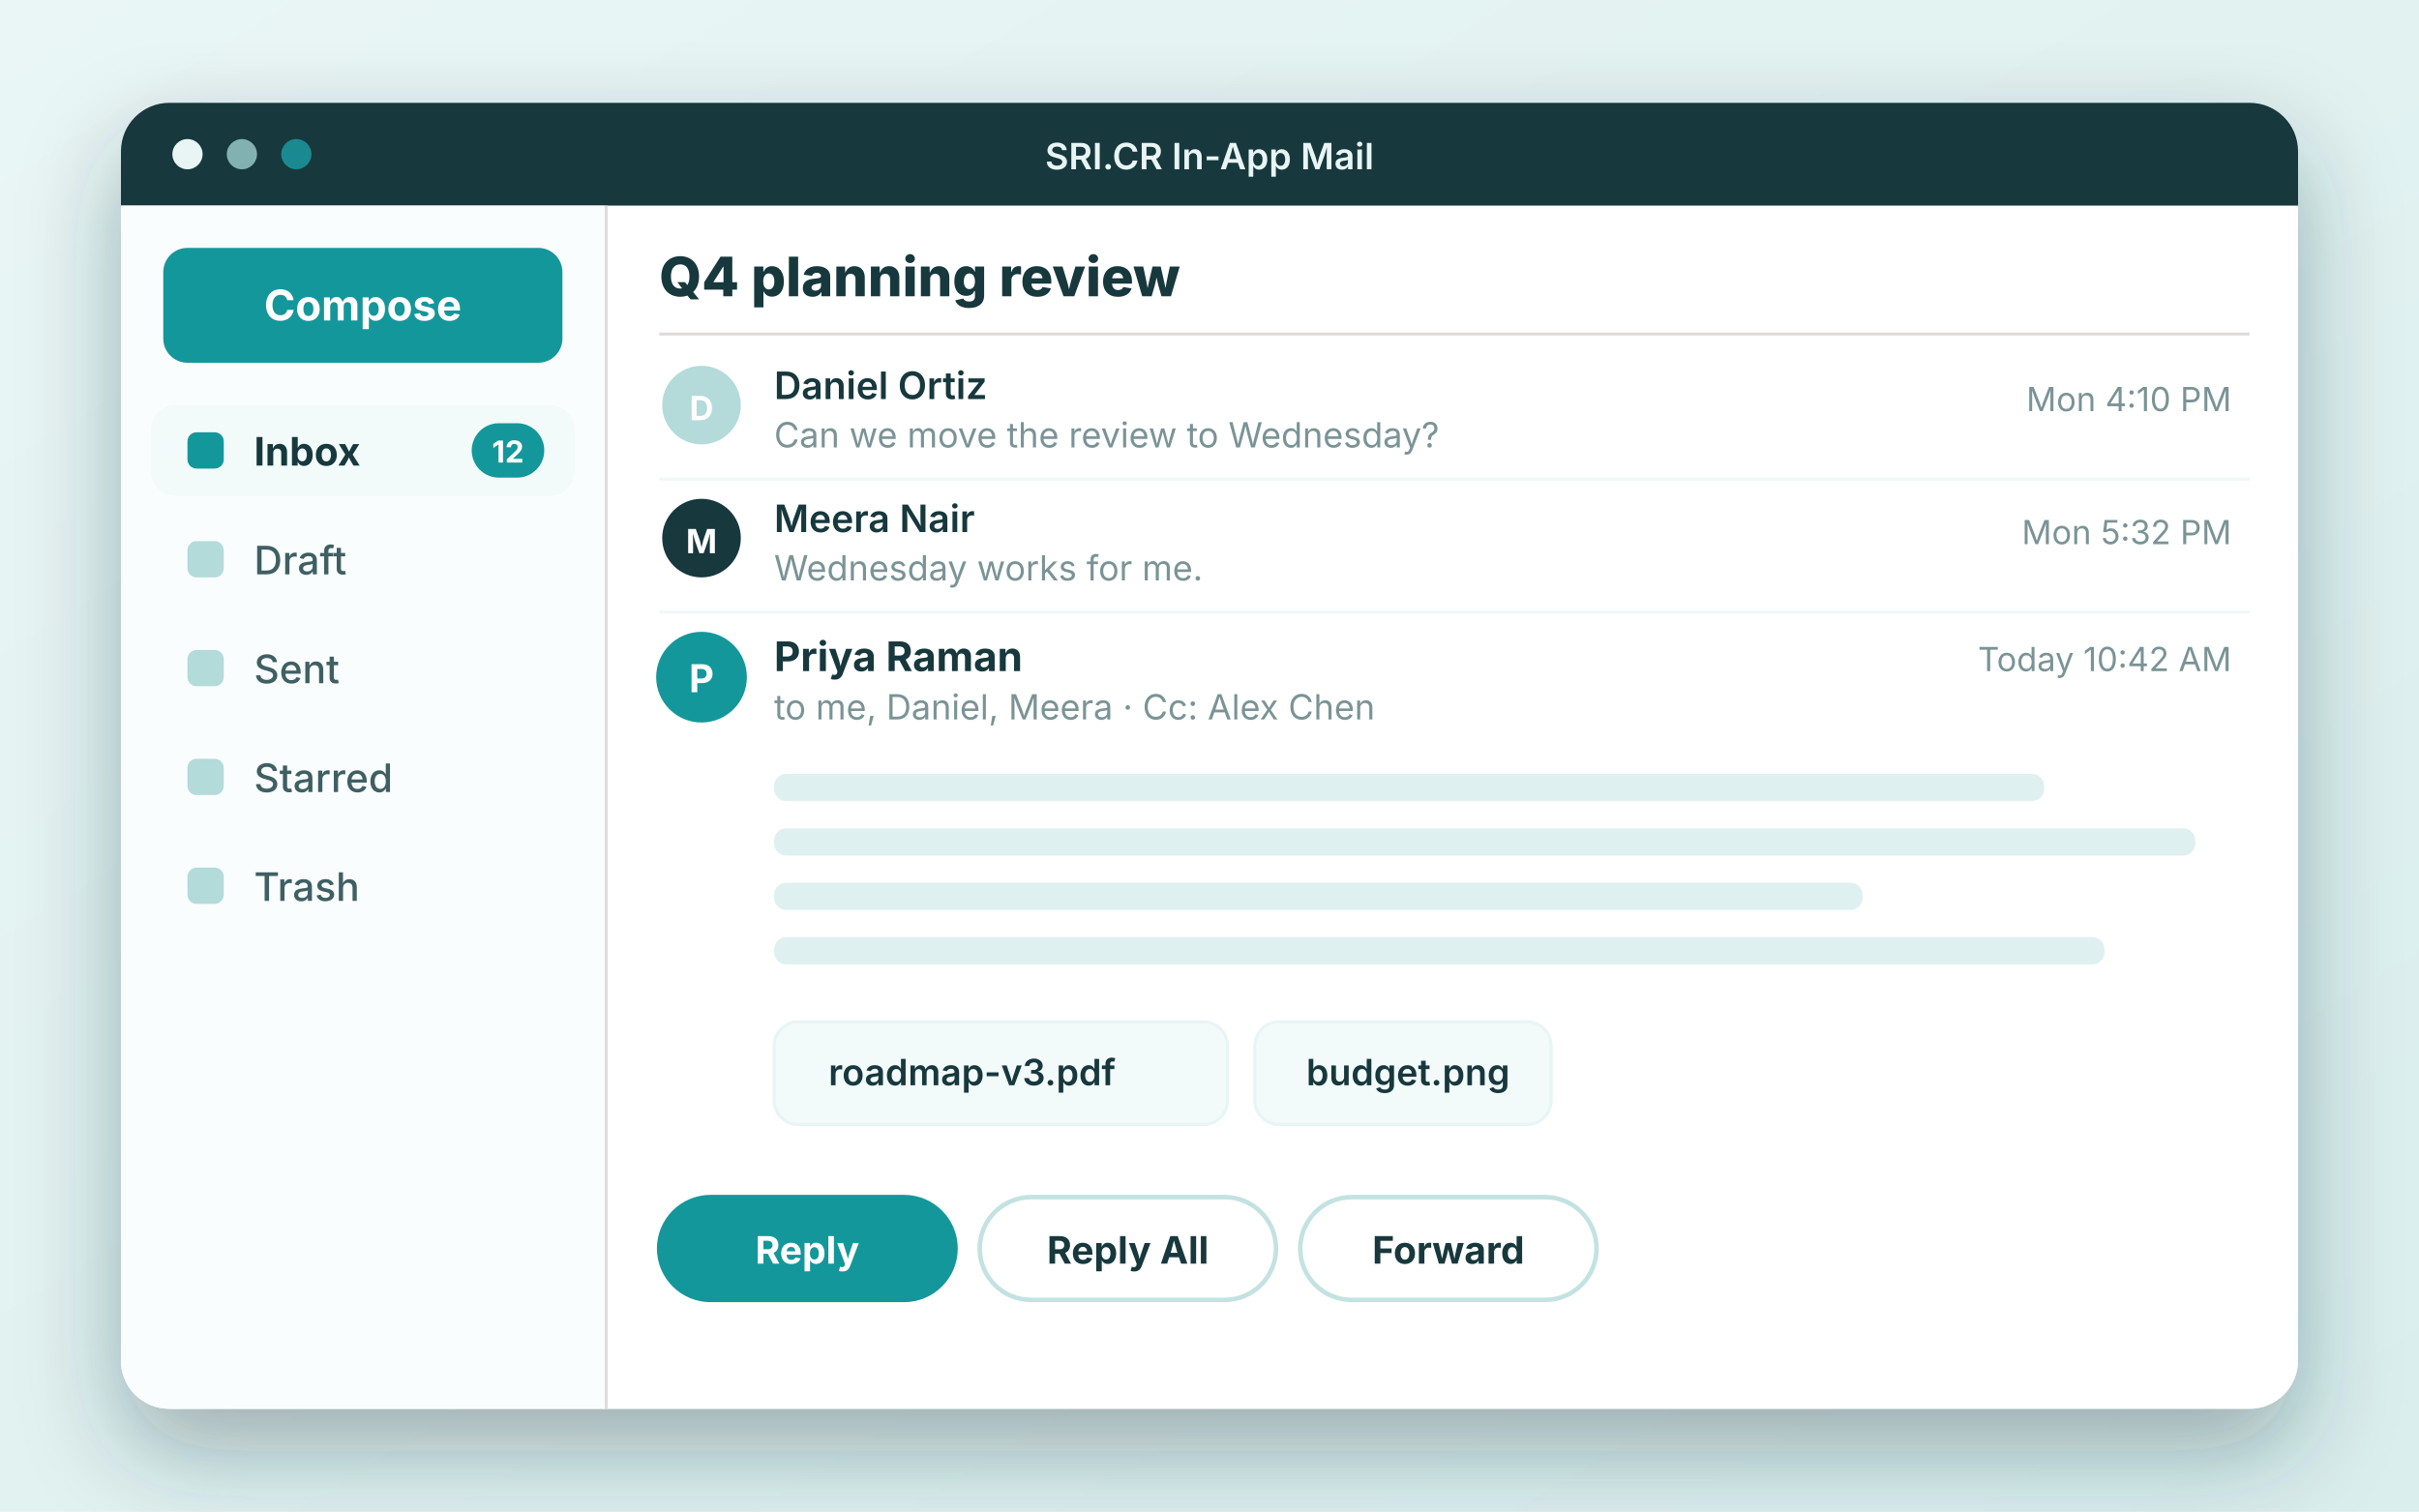
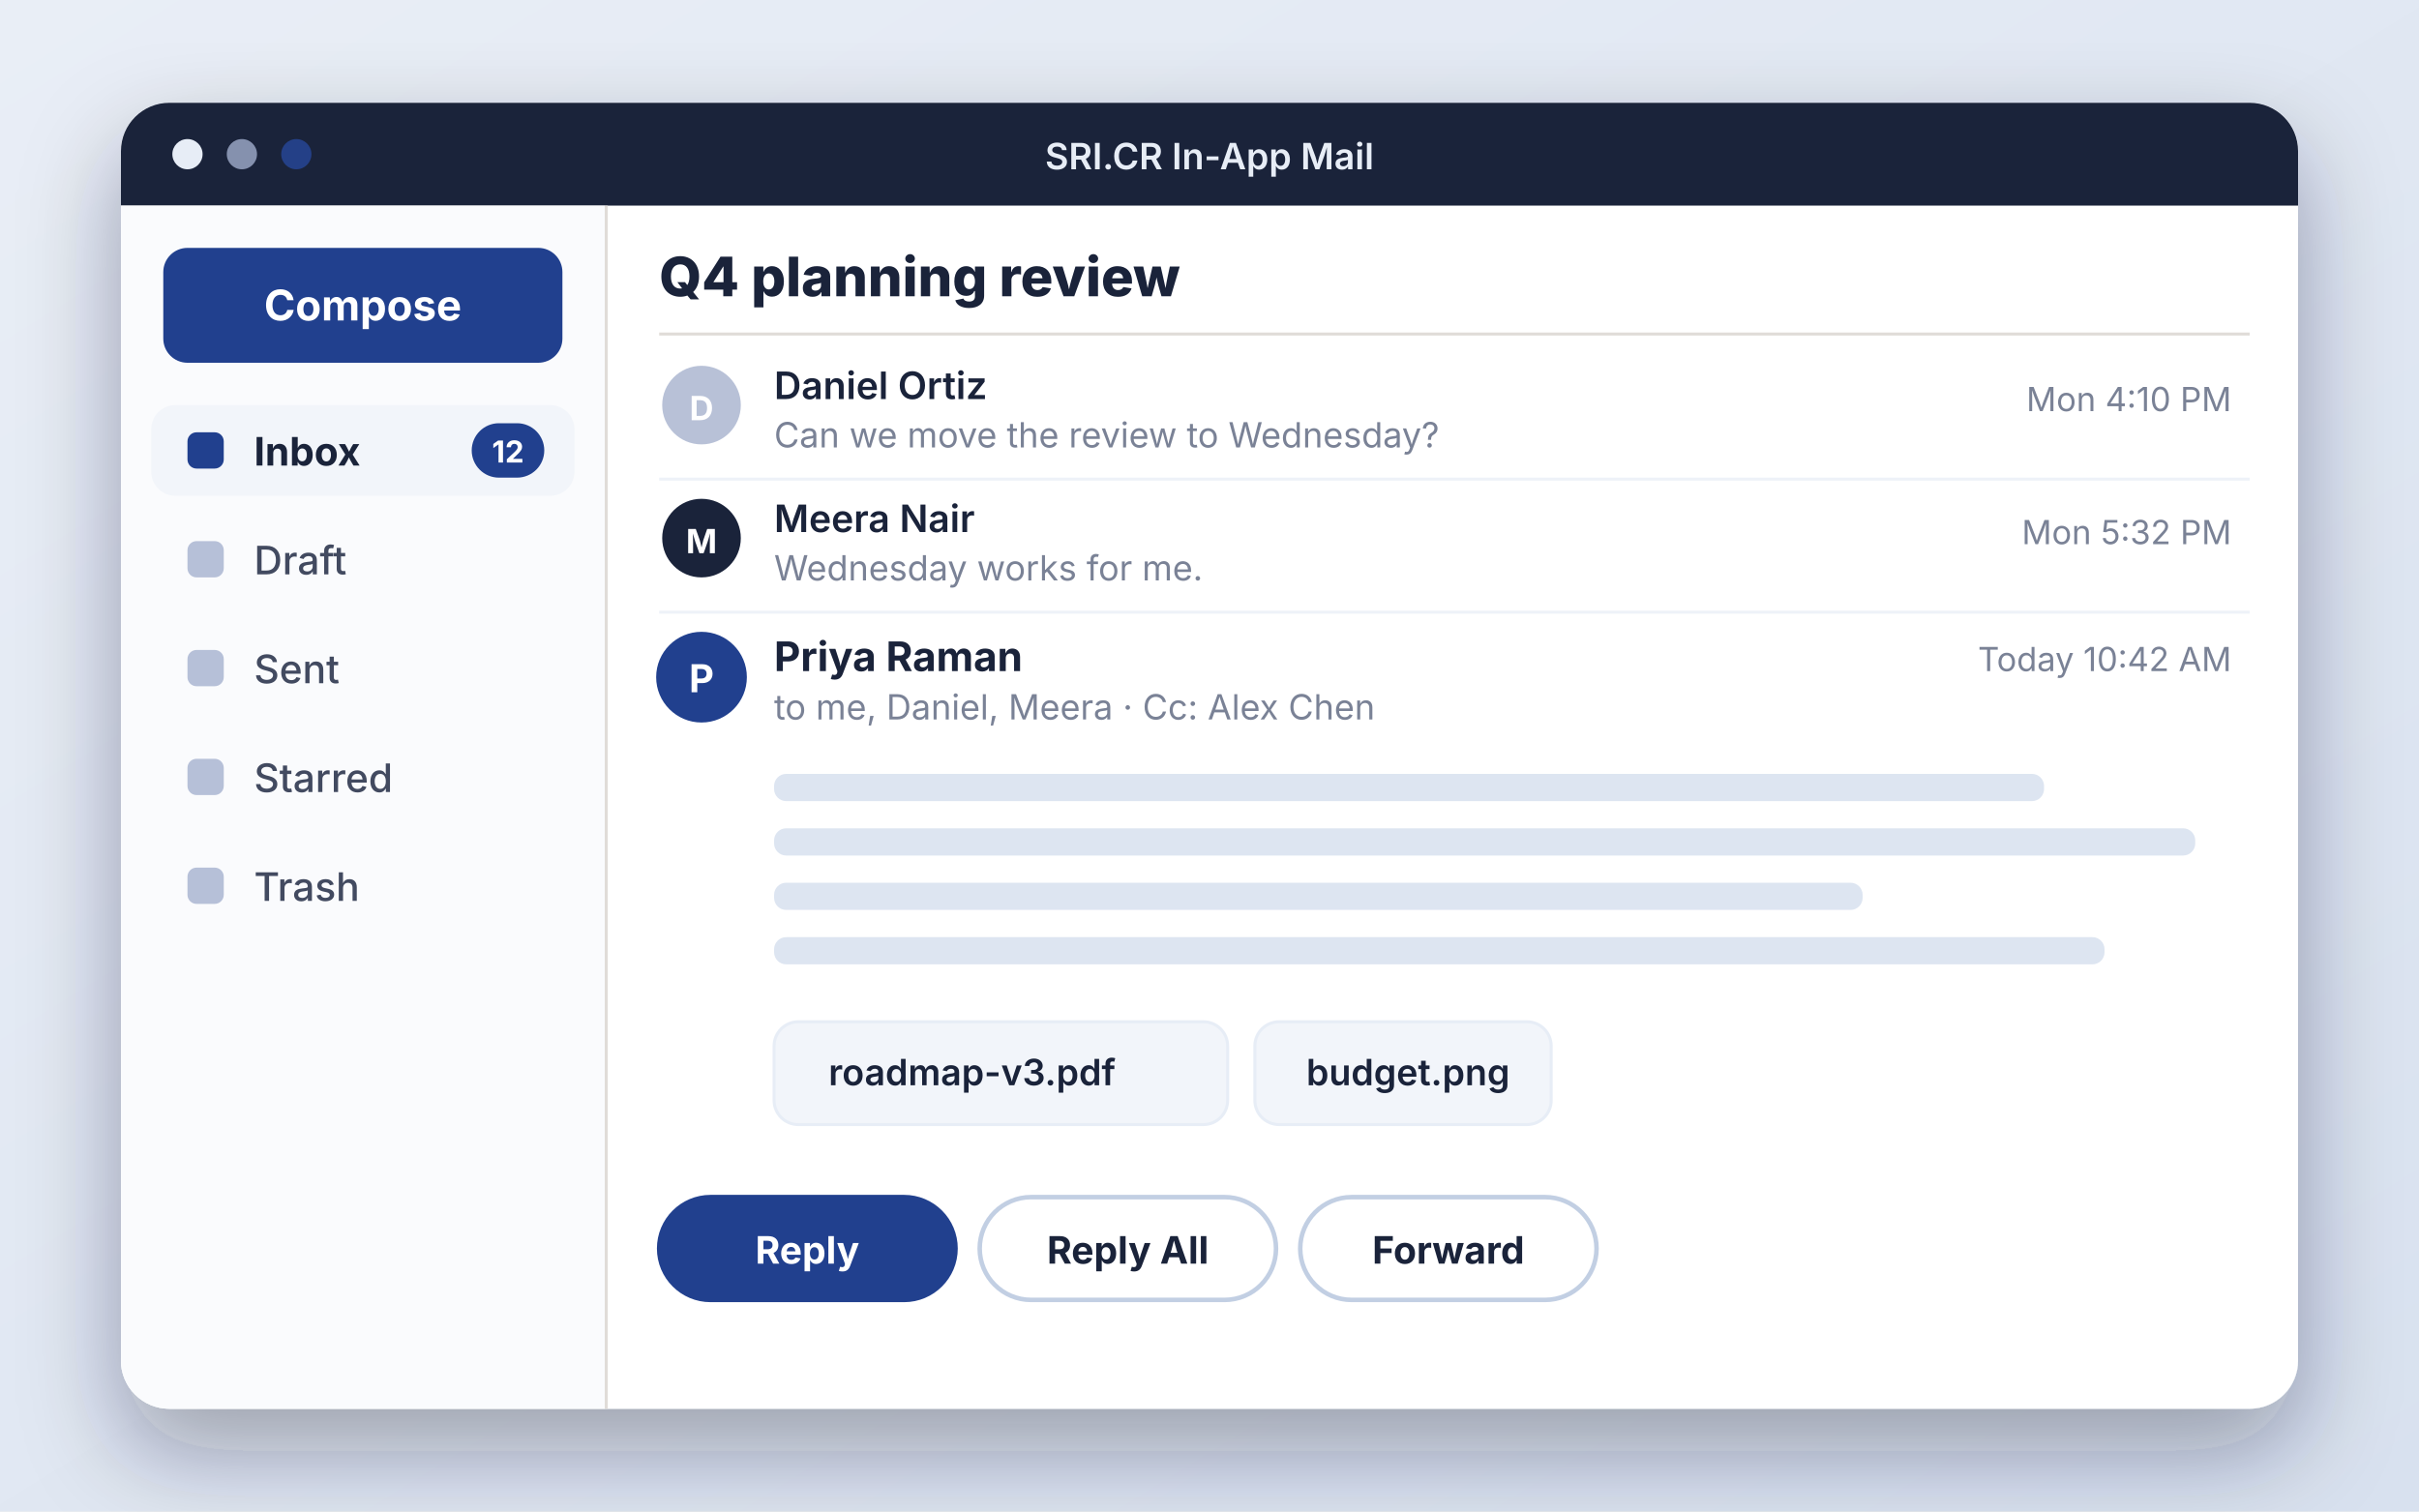
<svg xmlns="http://www.w3.org/2000/svg" viewBox="0 0 800 500" width="1600" height="1000" font-family="Inter, 'Segoe UI', Arial, sans-serif">
  <defs>
    <linearGradient id="bg" x1="0" y1="0" x2="1" y2="1">
-       <stop offset="0" stop-color="#e9f6f5" />
-       <stop offset="1" stop-color="#d9eeed" />
+       <stop offset="0" stop-color="#e9eef6" />
+       <stop offset="1" stop-color="#d8e1ef" />
    </linearGradient>
    <filter id="sh" x="-10%" y="-10%" width="120%" height="130%">
-       <feDropShadow dx="0" dy="14" stdDeviation="16" flood-color="#17383d" flood-opacity=".35" />
+       <feDropShadow dx="0" dy="14" stdDeviation="16" flood-color="#1a233a" flood-opacity=".35" />
    </filter>
  </defs>
  <rect width="800" height="500" fill="url(#bg)" />
  <g filter="url(#sh)">
    <rect x="40" y="34" width="720" height="432" rx="16" fill="#fff" />
  </g>
  <clipPath id="w">
    <rect x="40" y="34" width="720" height="432" rx="16" />
  </clipPath>
  <g clip-path="url(#w)">
-     <rect x="40" y="34" width="720" height="34" fill="#17383d" />
-     <circle cx="62" cy="51" r="5" fill="#e8f5f4" />
-     <circle cx="80" cy="51" r="5" fill="#9ccfcf" opacity=".8" />
-     <circle cx="98" cy="51" r="5" fill="#1b8a90" />
-     <text x="400" y="56" font-size="12" font-weight="600" fill="#e8f5f4" text-anchor="middle">SRI.CR In-App Mail</text>
-     <rect x="40" y="68" width="160" height="398" fill="#fafdfd" />
+     <rect x="40" y="34" width="720" height="34" fill="#1a233a" />
+     <circle cx="62" cy="51" r="5" fill="#e7edf6" />
+     <circle cx="80" cy="51" r="5" fill="#a0accb" opacity=".8" />
+     <circle cx="98" cy="51" r="5" fill="#244087" />
+     <text x="400" y="56" font-size="12" font-weight="600" fill="#e7edf6" text-anchor="middle">SRI.CR In-App Mail</text>
+     <rect x="40" y="68" width="160" height="398" fill="#fafbfd" />
    <rect x="200" y="68" width="1" height="398" fill="#e0dcd8" />
-     <rect x="54" y="82" width="132" height="38" rx="8" fill="#14979b" />
+     <rect x="54" y="82" width="132" height="38" rx="8" fill="#21408e" />
    <text x="120" y="106" font-size="14" font-weight="700" fill="#fff" text-anchor="middle">Compose</text>
-     <rect x="50" y="134" width="140" height="30" rx="8" fill="#f2fafa" />
-     <rect x="62" y="143" width="12" height="12" rx="3" fill="#14979b" />
-     <text x="84" y="154" font-size="13" font-weight="700" fill="#17383d">Inbox</text>
-     <rect x="156" y="140" width="24" height="18" rx="9" fill="#14979b" />
+     <rect x="50" y="134" width="140" height="30" rx="8" fill="#f2f5fa" />
+     <rect x="62" y="143" width="12" height="12" rx="3" fill="#21408e" />
+     <text x="84" y="154" font-size="13" font-weight="700" fill="#1a233a">Inbox</text>
+     <rect x="156" y="140" width="24" height="18" rx="9" fill="#21408e" />
    <text x="168" y="153" font-size="10" font-weight="700" fill="#fff" text-anchor="middle">12</text>
-     <rect x="62" y="179" width="12" height="12" rx="3" fill="#b3dbda" />
-     <text x="84" y="190" font-size="13" font-weight="500" fill="#3f5f63">Draft</text>
-     <rect x="62" y="215" width="12" height="12" rx="3" fill="#b3dbda" />
-     <text x="84" y="226" font-size="13" font-weight="500" fill="#3f5f63">Sent</text>
-     <rect x="62" y="251" width="12" height="12" rx="3" fill="#b3dbda" />
-     <text x="84" y="262" font-size="13" font-weight="500" fill="#3f5f63">Starred</text>
-     <rect x="62" y="287" width="12" height="12" rx="3" fill="#b3dbda" />
-     <text x="84" y="298" font-size="13" font-weight="500" fill="#3f5f63">Trash</text>
-     <text x="218" y="98" font-size="18" font-weight="800" fill="#17383d">Q4 planning review</text>
+     <rect x="62" y="179" width="12" height="12" rx="3" fill="#b6c0d8" />
+     <text x="84" y="190" font-size="13" font-weight="500" fill="#424a60">Draft</text>
+     <rect x="62" y="215" width="12" height="12" rx="3" fill="#b6c0d8" />
+     <text x="84" y="226" font-size="13" font-weight="500" fill="#424a60">Sent</text>
+     <rect x="62" y="251" width="12" height="12" rx="3" fill="#b6c0d8" />
+     <text x="84" y="262" font-size="13" font-weight="500" fill="#424a60">Starred</text>
+     <rect x="62" y="287" width="12" height="12" rx="3" fill="#b6c0d8" />
+     <text x="84" y="298" font-size="13" font-weight="500" fill="#424a60">Trash</text>
+     <text x="218" y="98" font-size="18" font-weight="800" fill="#1a233a">Q4 planning review</text>
    <rect x="218" y="110" width="526" height="1" fill="#e0dcd8" />
-     <circle cx="232" cy="134" r="13" fill="#b5dada" />
+     <circle cx="232" cy="134" r="13" fill="#b8c1d7" />
    <text x="232" y="139" font-size="11.05" font-weight="700" fill="#fff" text-anchor="middle">D</text>
-     <text x="256" y="132" font-size="12.5" font-weight="600" fill="#17383d">Daniel Ortiz</text>
-     <text x="256" y="148" font-size="11.5" font-weight="400" fill="#7a9396">Can we move the review to Wednesday?</text>
-     <text x="738" y="136" font-size="11" font-weight="400" fill="#7a9396" text-anchor="end">Mon 4:10 PM</text>
-     <rect x="218" y="158" width="526" height="1" fill="#eef8f7" />
-     <circle cx="232" cy="178" r="13" fill="#17383d" />
+     <text x="256" y="132" font-size="12.5" font-weight="600" fill="#1a233a">Daniel Ortiz</text>
+     <text x="256" y="148" font-size="11.5" font-weight="400" fill="#7a8296">Can we move the review to Wednesday?</text>
+     <text x="738" y="136" font-size="11" font-weight="400" fill="#7a8296" text-anchor="end">Mon 4:10 PM</text>
+     <rect x="218" y="158" width="526" height="1" fill="#eef2f8" />
+     <circle cx="232" cy="178" r="13" fill="#1a233a" />
    <text x="232" y="183" font-size="11.05" font-weight="700" fill="#fff" text-anchor="middle">M</text>
-     <text x="256" y="176" font-size="12.5" font-weight="600" fill="#17383d">Meera Nair</text>
-     <text x="256" y="192" font-size="11.5" font-weight="400" fill="#7a9396">Wednesday works for me.</text>
-     <text x="738" y="180" font-size="11" font-weight="400" fill="#7a9396" text-anchor="end">Mon 5:32 PM</text>
-     <rect x="218" y="202" width="526" height="1" fill="#eef8f7" />
-     <circle cx="232" cy="224" r="15" fill="#14979b" />
+     <text x="256" y="176" font-size="12.5" font-weight="600" fill="#1a233a">Meera Nair</text>
+     <text x="256" y="192" font-size="11.5" font-weight="400" fill="#7a8296">Wednesday works for me.</text>
+     <text x="738" y="180" font-size="11" font-weight="400" fill="#7a8296" text-anchor="end">Mon 5:32 PM</text>
+     <rect x="218" y="202" width="526" height="1" fill="#eef2f8" />
+     <circle cx="232" cy="224" r="15" fill="#21408e" />
    <text x="232" y="229" font-size="12.75" font-weight="700" fill="#fff" text-anchor="middle">P</text>
-     <text x="256" y="222" font-size="13.5" font-weight="700" fill="#17383d">Priya Raman</text>
-     <text x="256" y="238" font-size="11.5" font-weight="400" fill="#7a9396">to me, Daniel, Meera   ·   Cc: Alex Chen</text>
-     <text x="738" y="222" font-size="11" font-weight="400" fill="#7a9396" text-anchor="end">Today 10:42 AM</text>
-     <rect x="256" y="256" width="420" height="9" rx="4" fill="#def0ef" />
-     <rect x="256" y="274" width="470" height="9" rx="4" fill="#def0ef" />
-     <rect x="256" y="292" width="360" height="9" rx="4" fill="#def0ef" />
-     <rect x="256" y="310" width="440" height="9" rx="4" fill="#def0ef" />
-     <rect x="256" y="338" width="150" height="34" rx="8" fill="#f2fafa" stroke="#e8f5f4" />
-     <text x="274" y="359" font-size="12" font-weight="600" fill="#17383d">roadmap-v3.pdf</text>
-     <rect x="415" y="338" width="98" height="34" rx="8" fill="#f2fafa" stroke="#e8f5f4" />
-     <text x="432" y="359" font-size="12" font-weight="600" fill="#17383d">budget.png</text>
-     <rect x="218" y="396" width="98" height="34" rx="17" fill="#14979b" stroke="#14979b" stroke-width="1.5" />
+     <text x="256" y="222" font-size="13.5" font-weight="700" fill="#1a233a">Priya Raman</text>
+     <text x="256" y="238" font-size="11.5" font-weight="400" fill="#7a8296">to me, Daniel, Meera   ·   Cc: Alex Chen</text>
+     <text x="738" y="222" font-size="11" font-weight="400" fill="#7a8296" text-anchor="end">Today 10:42 AM</text>
+     <rect x="256" y="256" width="420" height="9" rx="4" fill="#dde5f1" />
+     <rect x="256" y="274" width="470" height="9" rx="4" fill="#dde5f1" />
+     <rect x="256" y="292" width="360" height="9" rx="4" fill="#dde5f1" />
+     <rect x="256" y="310" width="440" height="9" rx="4" fill="#dde5f1" />
+     <rect x="256" y="338" width="150" height="34" rx="8" fill="#f2f5fa" stroke="#e7edf6" />
+     <text x="274" y="359" font-size="12" font-weight="600" fill="#1a233a">roadmap-v3.pdf</text>
+     <rect x="415" y="338" width="98" height="34" rx="8" fill="#f2f5fa" stroke="#e7edf6" />
+     <text x="432" y="359" font-size="12" font-weight="600" fill="#1a233a">budget.png</text>
+     <rect x="218" y="396" width="98" height="34" rx="17" fill="#21408e" stroke="#21408e" stroke-width="1.5" />
    <text x="267" y="418" font-size="12.5" font-weight="700" fill="#fff" text-anchor="middle">Reply</text>
-     <rect x="324" y="396" width="98" height="34" rx="17" fill="#fff" stroke="#c3e2e1" stroke-width="1.5" />
-     <text x="373" y="418" font-size="12.5" font-weight="700" fill="#17383d" text-anchor="middle">Reply All</text>
-     <rect x="430" y="396" width="98" height="34" rx="17" fill="#fff" stroke="#c3e2e1" stroke-width="1.5" />
-     <text x="479" y="418" font-size="12.5" font-weight="700" fill="#17383d" text-anchor="middle">Forward</text>
+     <rect x="324" y="396" width="98" height="34" rx="17" fill="#fff" stroke="#c2cfe3" stroke-width="1.5" />
+     <text x="373" y="418" font-size="12.5" font-weight="700" fill="#1a233a" text-anchor="middle">Reply All</text>
+     <rect x="430" y="396" width="98" height="34" rx="17" fill="#fff" stroke="#c2cfe3" stroke-width="1.5" />
+     <text x="479" y="418" font-size="12.5" font-weight="700" fill="#1a233a" text-anchor="middle">Forward</text>
  </g>
</svg>
